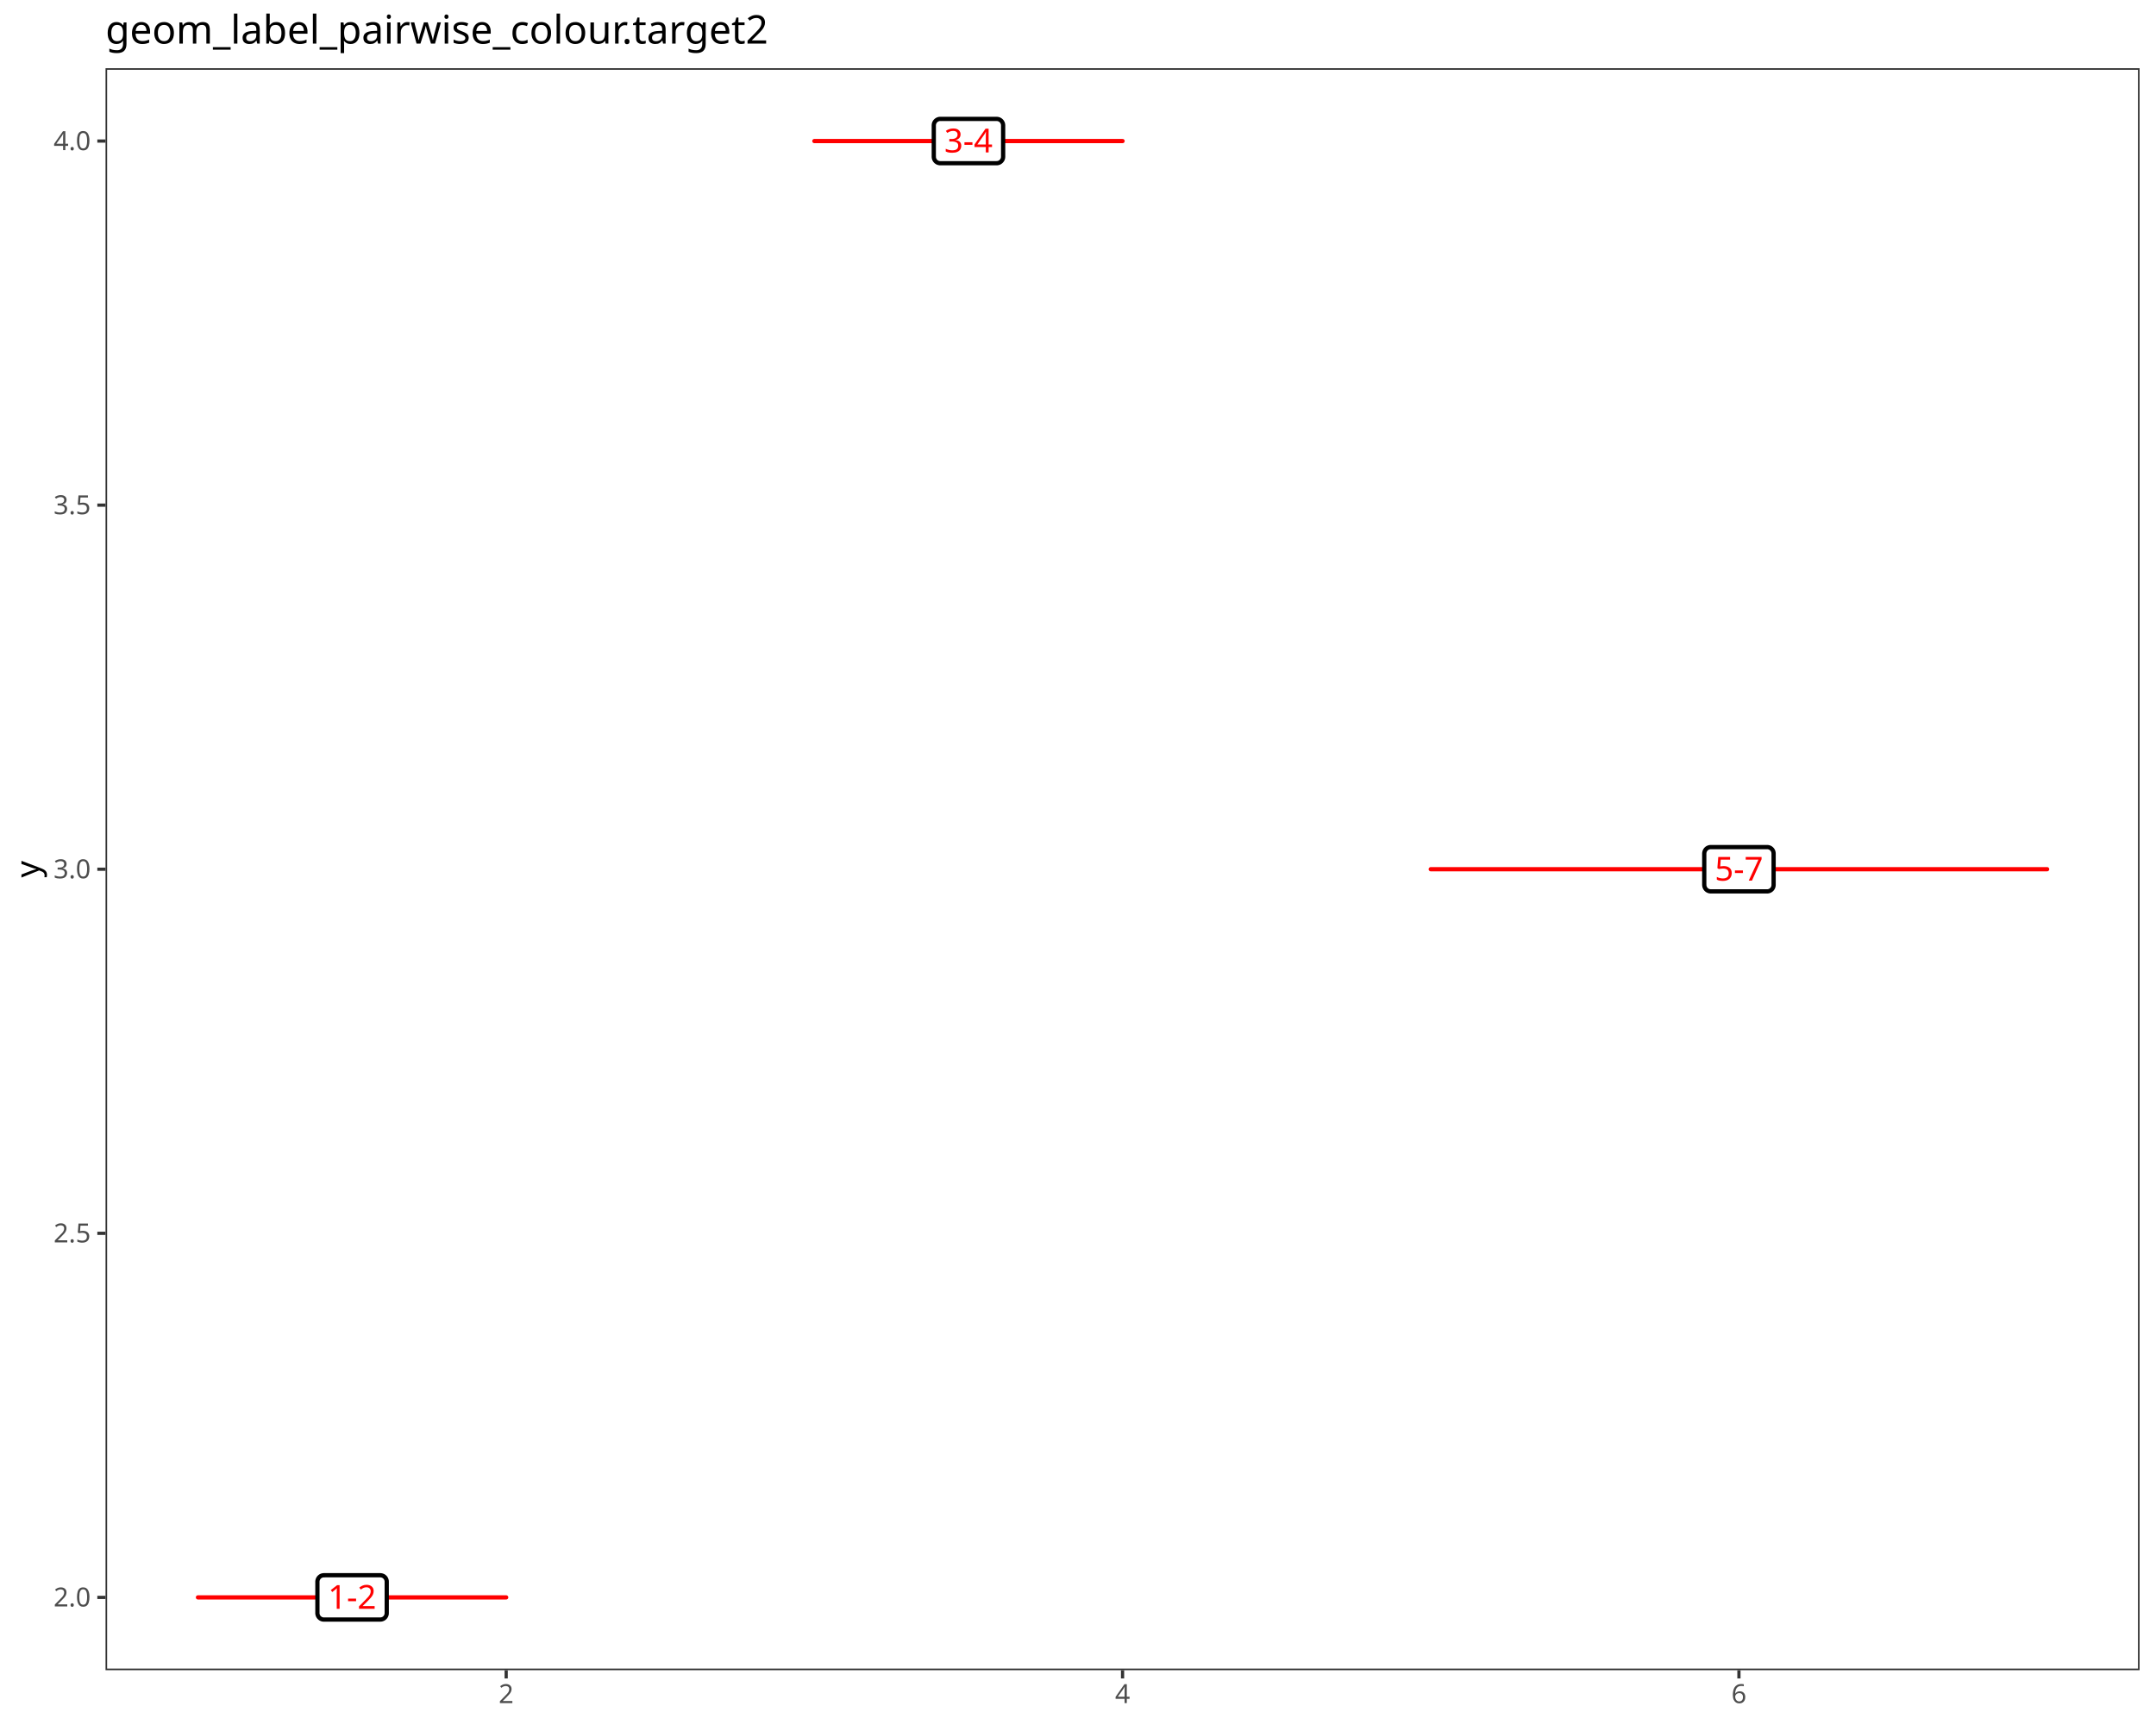
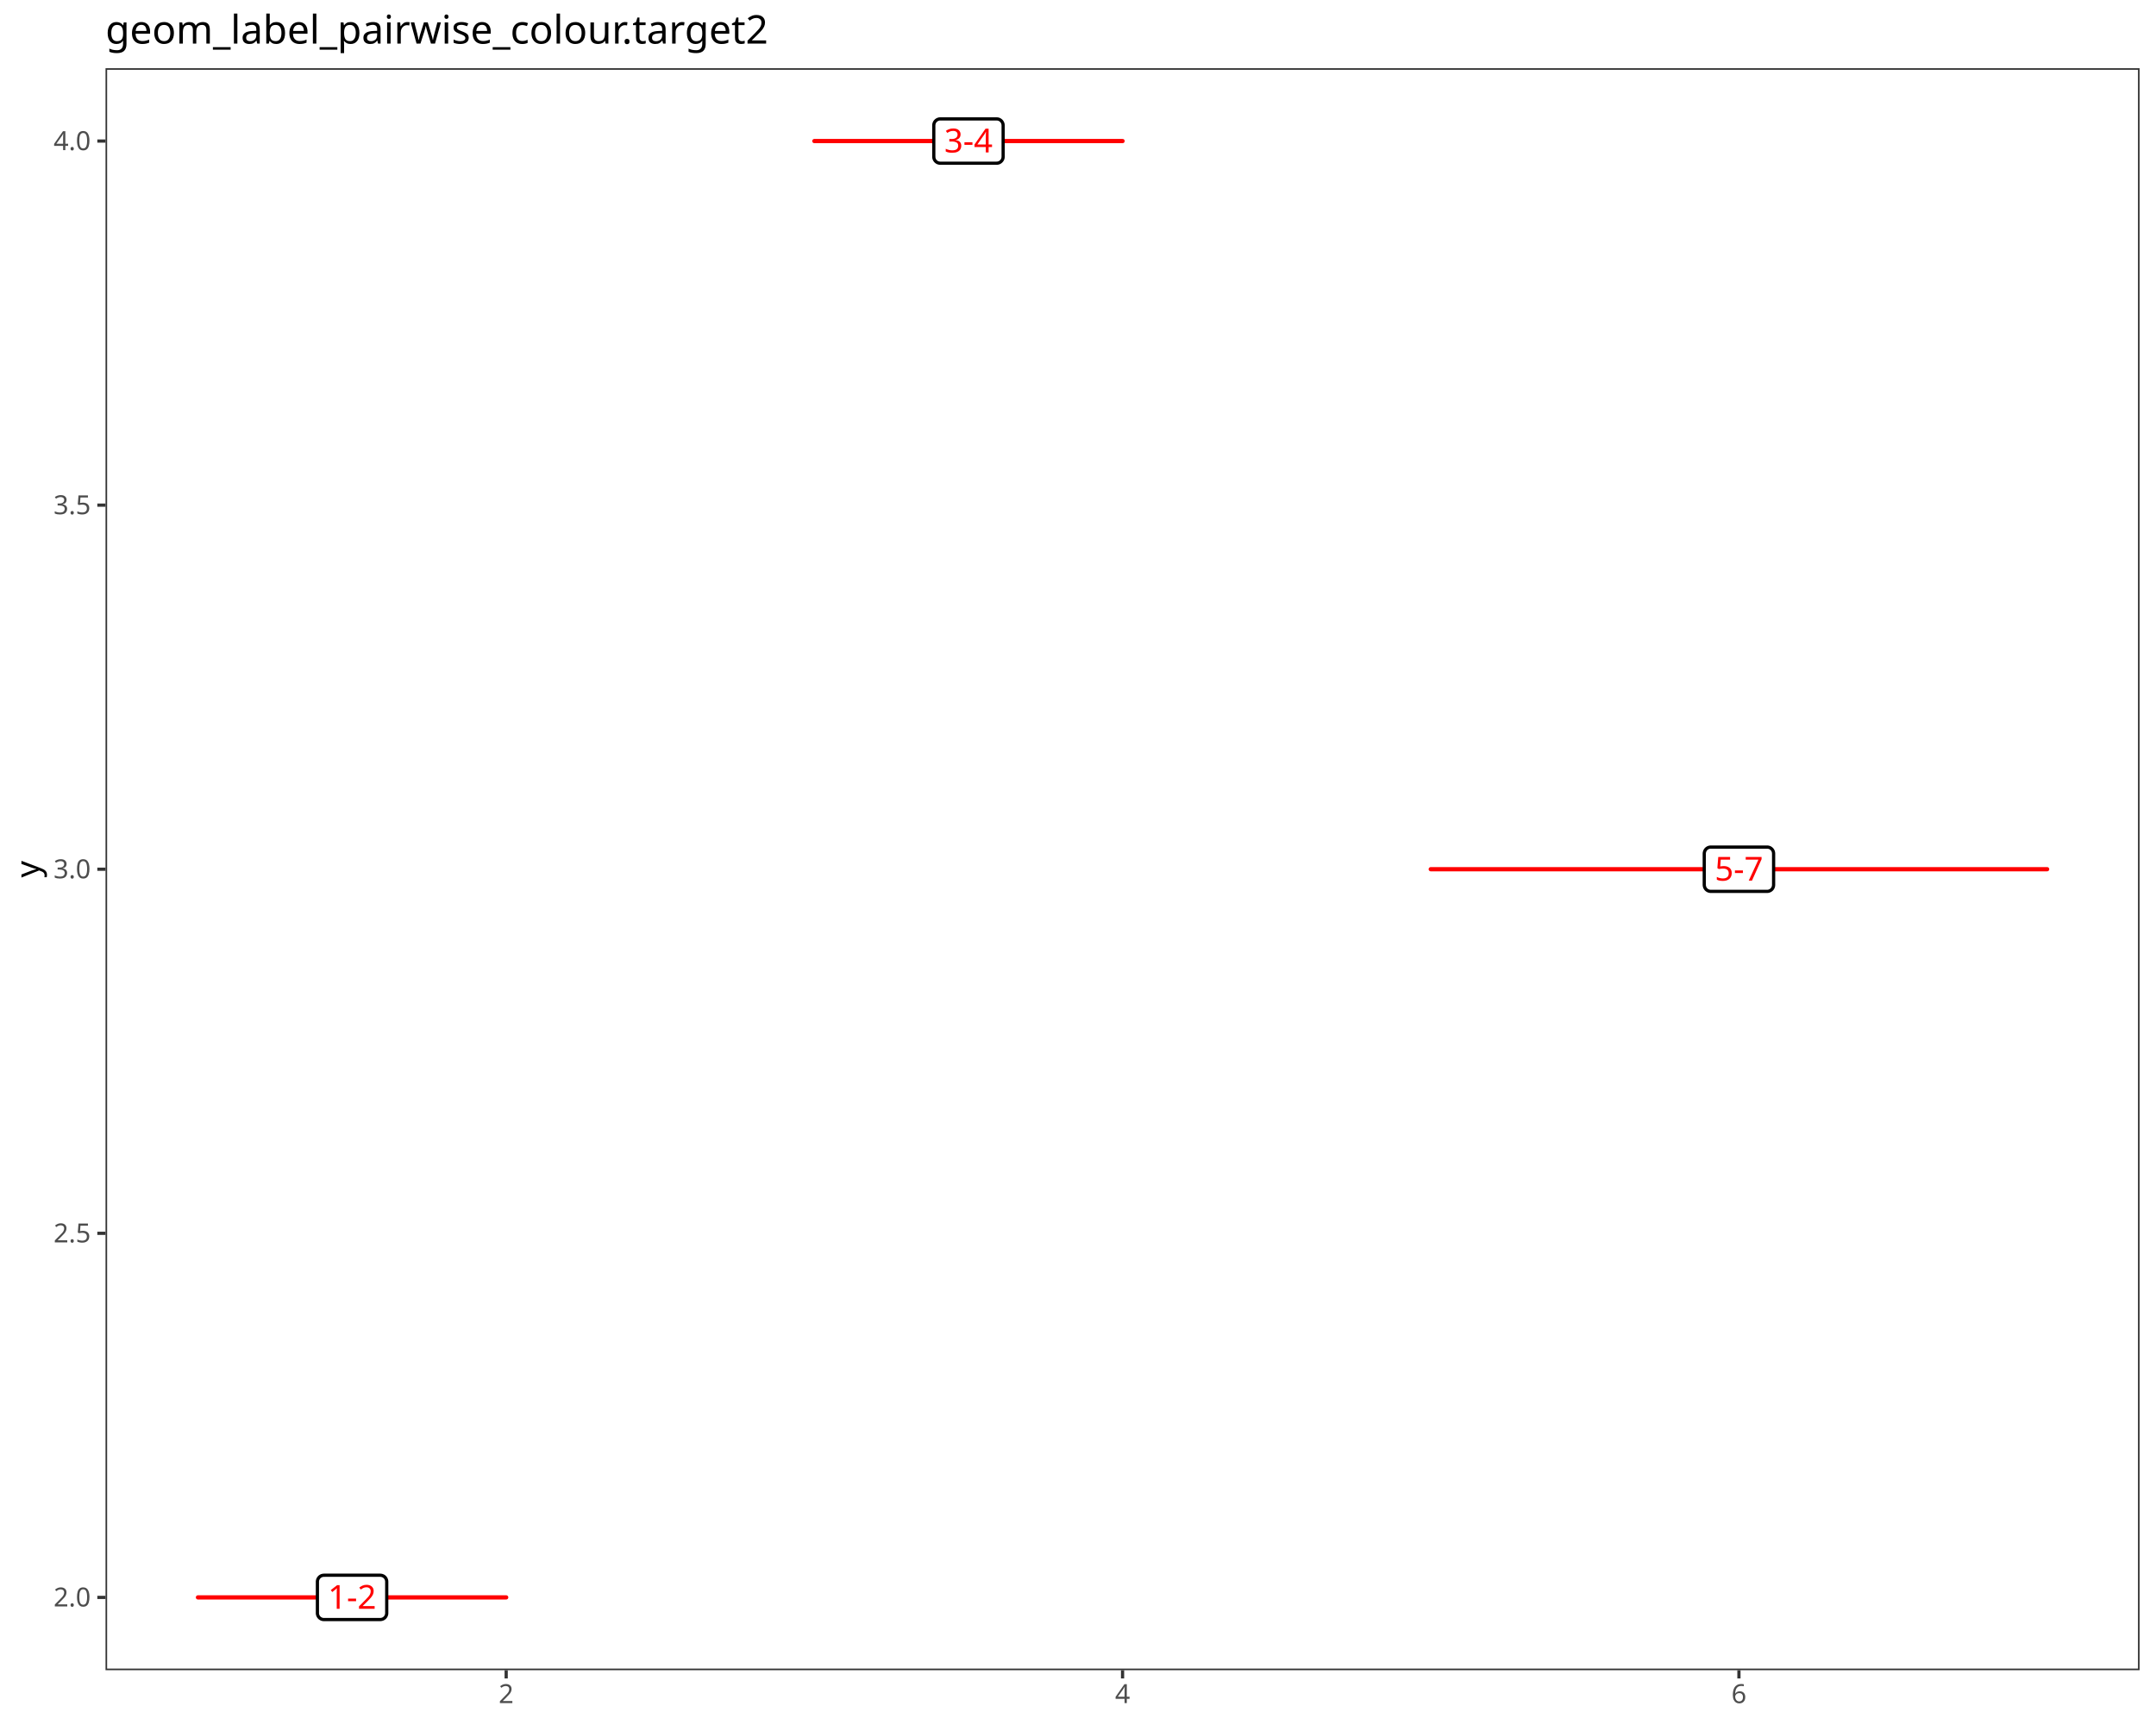
<svg xmlns="http://www.w3.org/2000/svg" class="svglite" data-engine-version="2.0" width="720.00pt" height="576.00pt" viewBox="0 0 720.00 576.00">
  <defs>
    <style type="text/css">
    .svglite line, .svglite polyline, .svglite polygon, .svglite path, .svglite rect, .svglite circle {
      fill: none;
      stroke: #000000;
      stroke-linecap: round;
      stroke-linejoin: round;
      stroke-miterlimit: 10.00;
    }
  </style>
  </defs>
  <rect width="100%" height="100%" style="stroke: none; fill: #FFFFFF;" />
  <defs>
    <clipPath id="cpMC4wMHw3MjAuMDB8MC4wMHw1NzYuMDA=">
      <rect x="0.00" y="0.00" width="720.00" height="576.00" />
    </clipPath>
  </defs>
  <g clip-path="url(#cpMC4wMHw3MjAuMDB8MC4wMHw1NzYuMDA=)">
    <rect x="0.00" y="0.00" width="720.00" height="576.00" style="stroke-width: 1.07; stroke: #FFFFFF; fill: #FFFFFF;" />
  </g>
  <defs>
    <clipPath id="cpMzUuMjR8NzE0LjUyfDIyLjc4fDU1Ny43MQ==">
      <rect x="35.24" y="22.78" width="679.28" height="534.92" />
    </clipPath>
  </defs>
  <g clip-path="url(#cpMzUuMjR8NzE0LjUyfDIyLjc4fDU1Ny43MQ==)">
    <rect x="35.24" y="22.78" width="679.28" height="534.92" style="stroke-width: 1.07; stroke: none; fill: #FFFFFF;" />
    <line x1="66.11" y1="533.39" x2="169.04" y2="533.39" style="stroke-width: 1.42; stroke: #FF0000;" />
-     <polygon points="108.16,540.79 126.99,540.79 126.91,540.79 127.25,540.77 127.59,540.70 127.92,540.58 128.22,540.41 128.49,540.19 128.72,539.93 128.91,539.63 129.04,539.31 129.13,538.98 129.15,538.63 129.15,538.63 129.15,528.15 129.15,528.15 129.13,527.81 129.04,527.47 128.91,527.15 128.72,526.85 128.49,526.59 128.22,526.37 127.92,526.20 127.59,526.08 127.25,526.01 126.99,525.99 108.16,525.99 108.42,526.01 108.07,525.99 107.73,526.04 107.39,526.13 107.08,526.28 106.79,526.48 106.54,526.72 106.33,527.00 106.17,527.31 106.06,527.64 106.00,527.98 106.00,528.15 106.00,538.63 106.00,538.46 106.00,538.80 106.06,539.15 106.17,539.48 106.33,539.78 106.54,540.06 106.79,540.30 107.08,540.50 107.39,540.65 107.73,540.75 108.07,540.79 " style="stroke-width: 1.42; fill: #FFFFFF;" />
+     <polygon points="108.16,540.79 126.99,540.79 126.91,540.79 127.25,540.77 127.59,540.70 127.92,540.58 128.22,540.41 128.49,540.19 128.72,539.93 128.91,539.63 129.04,539.31 129.13,538.98 129.15,538.63 129.15,538.63 129.15,528.15 129.15,528.15 129.13,527.81 129.04,527.47 128.91,527.15 128.72,526.85 128.49,526.59 128.22,526.37 127.92,526.20 127.59,526.08 127.25,526.01 126.99,525.99 108.16,525.99 108.42,526.01 108.07,525.99 107.73,526.04 107.39,526.13 107.08,526.28 106.79,526.48 106.54,526.72 106.33,527.00 106.17,527.31 106.06,527.64 106.00,527.98 106.00,528.15 106.00,538.63 106.00,538.46 106.00,538.80 106.06,539.15 106.17,539.48 106.33,539.78 106.54,540.06 106.79,540.30 107.08,540.50 107.39,540.65 107.73,540.75 108.07,540.79 " style="stroke-width: 1.07; fill: #FFFFFF;" />
    <text x="117.58" y="537.19" text-anchor="middle" style="font-size: 11.04px; fill: #FF0000; font-family: sans;" textLength="15.96px" lengthAdjust="spacingAndGlyphs">1-2</text>
    <line x1="271.96" y1="47.10" x2="374.88" y2="47.10" style="stroke-width: 1.42; stroke: #FF0000;" />
-     <polygon points="314.00,54.50 332.84,54.50 332.75,54.50 333.10,54.48 333.44,54.41 333.76,54.29 334.06,54.11 334.33,53.89 334.56,53.63 334.75,53.34 334.89,53.02 334.97,52.68 335.00,52.34 335.00,52.34 335.00,41.86 335.00,41.86 334.97,41.51 334.89,41.18 334.75,40.86 334.56,40.56 334.33,40.30 334.06,40.08 333.76,39.91 333.44,39.78 333.10,39.72 332.84,39.70 314.00,39.70 314.26,39.72 313.91,39.70 313.57,39.74 313.23,39.84 312.92,39.99 312.63,40.19 312.38,40.43 312.17,40.70 312.01,41.01 311.90,41.34 311.85,41.69 311.84,41.86 311.84,52.34 311.85,52.16 311.85,52.51 311.90,52.85 312.01,53.18 312.17,53.49 312.38,53.77 312.63,54.01 312.92,54.21 313.23,54.36 313.57,54.45 313.91,54.50 " style="stroke-width: 1.42; fill: #FFFFFF;" />
+     <polygon points="314.00,54.50 332.84,54.50 332.75,54.50 333.10,54.48 333.44,54.41 333.76,54.29 334.06,54.11 334.33,53.89 334.56,53.63 334.75,53.34 334.89,53.02 334.97,52.68 335.00,52.34 335.00,52.34 335.00,41.86 335.00,41.86 334.97,41.51 334.89,41.18 334.75,40.86 334.56,40.56 334.33,40.30 334.06,40.08 333.76,39.91 333.44,39.78 333.10,39.72 332.84,39.70 314.00,39.70 314.26,39.72 313.91,39.70 313.57,39.74 313.23,39.84 312.92,39.99 312.63,40.19 312.38,40.43 312.17,40.70 312.01,41.01 311.90,41.34 311.85,41.69 311.84,41.86 311.84,52.34 311.85,52.16 311.85,52.51 311.90,52.85 312.01,53.18 312.17,53.49 312.38,53.77 312.63,54.01 312.92,54.21 313.23,54.36 313.57,54.45 313.91,54.50 " style="stroke-width: 1.07; fill: #FFFFFF;" />
    <text x="323.42" y="50.90" text-anchor="middle" style="font-size: 11.04px; fill: #FF0000; font-family: sans;" textLength="15.96px" lengthAdjust="spacingAndGlyphs">3-4</text>
    <line x1="477.80" y1="290.24" x2="683.64" y2="290.24" style="stroke-width: 1.42; stroke: #FF0000;" />
-     <polygon points="571.30,297.64 590.14,297.64 590.05,297.64 590.40,297.63 590.74,297.56 591.07,297.43 591.37,297.26 591.64,297.04 591.87,296.78 592.05,296.49 592.19,296.17 592.27,295.83 592.30,295.48 592.30,295.48 592.30,285.01 592.30,285.01 592.27,284.66 592.19,284.32 592.05,284.00 591.87,283.71 591.64,283.45 591.37,283.23 591.07,283.05 590.74,282.93 590.40,282.86 590.14,282.85 571.30,282.85 571.56,282.86 571.22,282.85 570.87,282.89 570.54,282.99 570.22,283.14 569.94,283.33 569.69,283.57 569.48,283.85 569.32,284.16 569.21,284.49 569.15,284.83 569.14,285.01 569.14,295.48 569.15,295.31 569.15,295.66 569.21,296.00 569.32,296.33 569.48,296.64 569.69,296.92 569.94,297.16 570.22,297.35 570.54,297.50 570.87,297.60 571.22,297.64 " style="stroke-width: 1.42; fill: #FFFFFF;" />
+     <polygon points="571.30,297.64 590.14,297.64 590.05,297.64 590.40,297.63 590.74,297.56 591.07,297.43 591.37,297.26 591.64,297.04 591.87,296.78 592.05,296.49 592.19,296.17 592.27,295.83 592.30,295.48 592.30,295.48 592.30,285.01 592.30,285.01 592.27,284.66 592.19,284.32 592.05,284.00 591.87,283.71 591.64,283.45 591.37,283.23 591.07,283.05 590.74,282.93 590.40,282.86 590.14,282.85 571.30,282.85 571.56,282.86 571.22,282.85 570.87,282.89 570.54,282.99 570.22,283.14 569.94,283.33 569.69,283.57 569.48,283.85 569.32,284.16 569.21,284.49 569.15,284.83 569.14,285.01 569.14,295.48 569.15,295.31 569.15,295.66 569.21,296.00 569.32,296.33 569.48,296.64 569.69,296.92 569.94,297.16 570.22,297.35 570.54,297.50 570.87,297.60 571.22,297.64 " style="stroke-width: 1.07; fill: #FFFFFF;" />
    <text x="580.72" y="294.04" text-anchor="middle" style="font-size: 11.04px; fill: #FF0000; font-family: sans;" textLength="15.96px" lengthAdjust="spacingAndGlyphs">5-7</text>
    <rect x="35.24" y="22.78" width="679.28" height="534.92" style="stroke-width: 1.07; stroke: #333333;" />
  </g>
  <g clip-path="url(#cpMC4wMHw3MjAuMDB8MC4wMHw1NzYuMDA=)">
    <text x="30.31" y="536.42" text-anchor="end" style="font-size: 8.80px; fill: #4D4D4D; font-family: sans;" textLength="12.23px" lengthAdjust="spacingAndGlyphs">2.0</text>
    <text x="30.31" y="414.85" text-anchor="end" style="font-size: 8.80px; fill: #4D4D4D; font-family: sans;" textLength="12.23px" lengthAdjust="spacingAndGlyphs">2.5</text>
    <text x="30.31" y="293.27" text-anchor="end" style="font-size: 8.80px; fill: #4D4D4D; font-family: sans;" textLength="12.23px" lengthAdjust="spacingAndGlyphs">3.0</text>
    <text x="30.31" y="171.70" text-anchor="end" style="font-size: 8.80px; fill: #4D4D4D; font-family: sans;" textLength="12.23px" lengthAdjust="spacingAndGlyphs">3.5</text>
    <text x="30.31" y="50.13" text-anchor="end" style="font-size: 8.80px; fill: #4D4D4D; font-family: sans;" textLength="12.23px" lengthAdjust="spacingAndGlyphs">4.0</text>
    <polyline points="32.50,533.39 35.24,533.39 " style="stroke-width: 1.07; stroke: #333333; stroke-linecap: butt;" />
    <polyline points="32.50,411.82 35.24,411.82 " style="stroke-width: 1.07; stroke: #333333; stroke-linecap: butt;" />
    <polyline points="32.50,290.24 35.24,290.24 " style="stroke-width: 1.07; stroke: #333333; stroke-linecap: butt;" />
    <polyline points="32.50,168.67 35.24,168.67 " style="stroke-width: 1.07; stroke: #333333; stroke-linecap: butt;" />
    <polyline points="32.50,47.10 35.24,47.10 " style="stroke-width: 1.07; stroke: #333333; stroke-linecap: butt;" />
    <polyline points="169.04,560.45 169.04,557.71 " style="stroke-width: 1.07; stroke: #333333; stroke-linecap: butt;" />
    <polyline points="374.88,560.45 374.88,557.71 " style="stroke-width: 1.07; stroke: #333333; stroke-linecap: butt;" />
    <polyline points="580.72,560.45 580.72,557.71 " style="stroke-width: 1.07; stroke: #333333; stroke-linecap: butt;" />
    <text x="169.04" y="568.69" text-anchor="middle" style="font-size: 8.80px; fill: #4D4D4D; font-family: sans;" textLength="4.89px" lengthAdjust="spacingAndGlyphs">2</text>
    <text x="374.88" y="568.69" text-anchor="middle" style="font-size: 8.80px; fill: #4D4D4D; font-family: sans;" textLength="4.89px" lengthAdjust="spacingAndGlyphs">4</text>
    <text x="580.72" y="568.69" text-anchor="middle" style="font-size: 8.80px; fill: #4D4D4D; font-family: sans;" textLength="4.89px" lengthAdjust="spacingAndGlyphs">6</text>
    <text transform="translate(13.05,290.24) rotate(-90)" text-anchor="middle" style="font-size: 11.00px; font-family: sans;" textLength="5.50px" lengthAdjust="spacingAndGlyphs">y</text>
    <text x="35.24" y="14.56" style="font-size: 13.20px; font-family: sans;" textLength="212.08px" lengthAdjust="spacingAndGlyphs">geom_label_pairwise_colour.target2</text>
  </g>
</svg>
